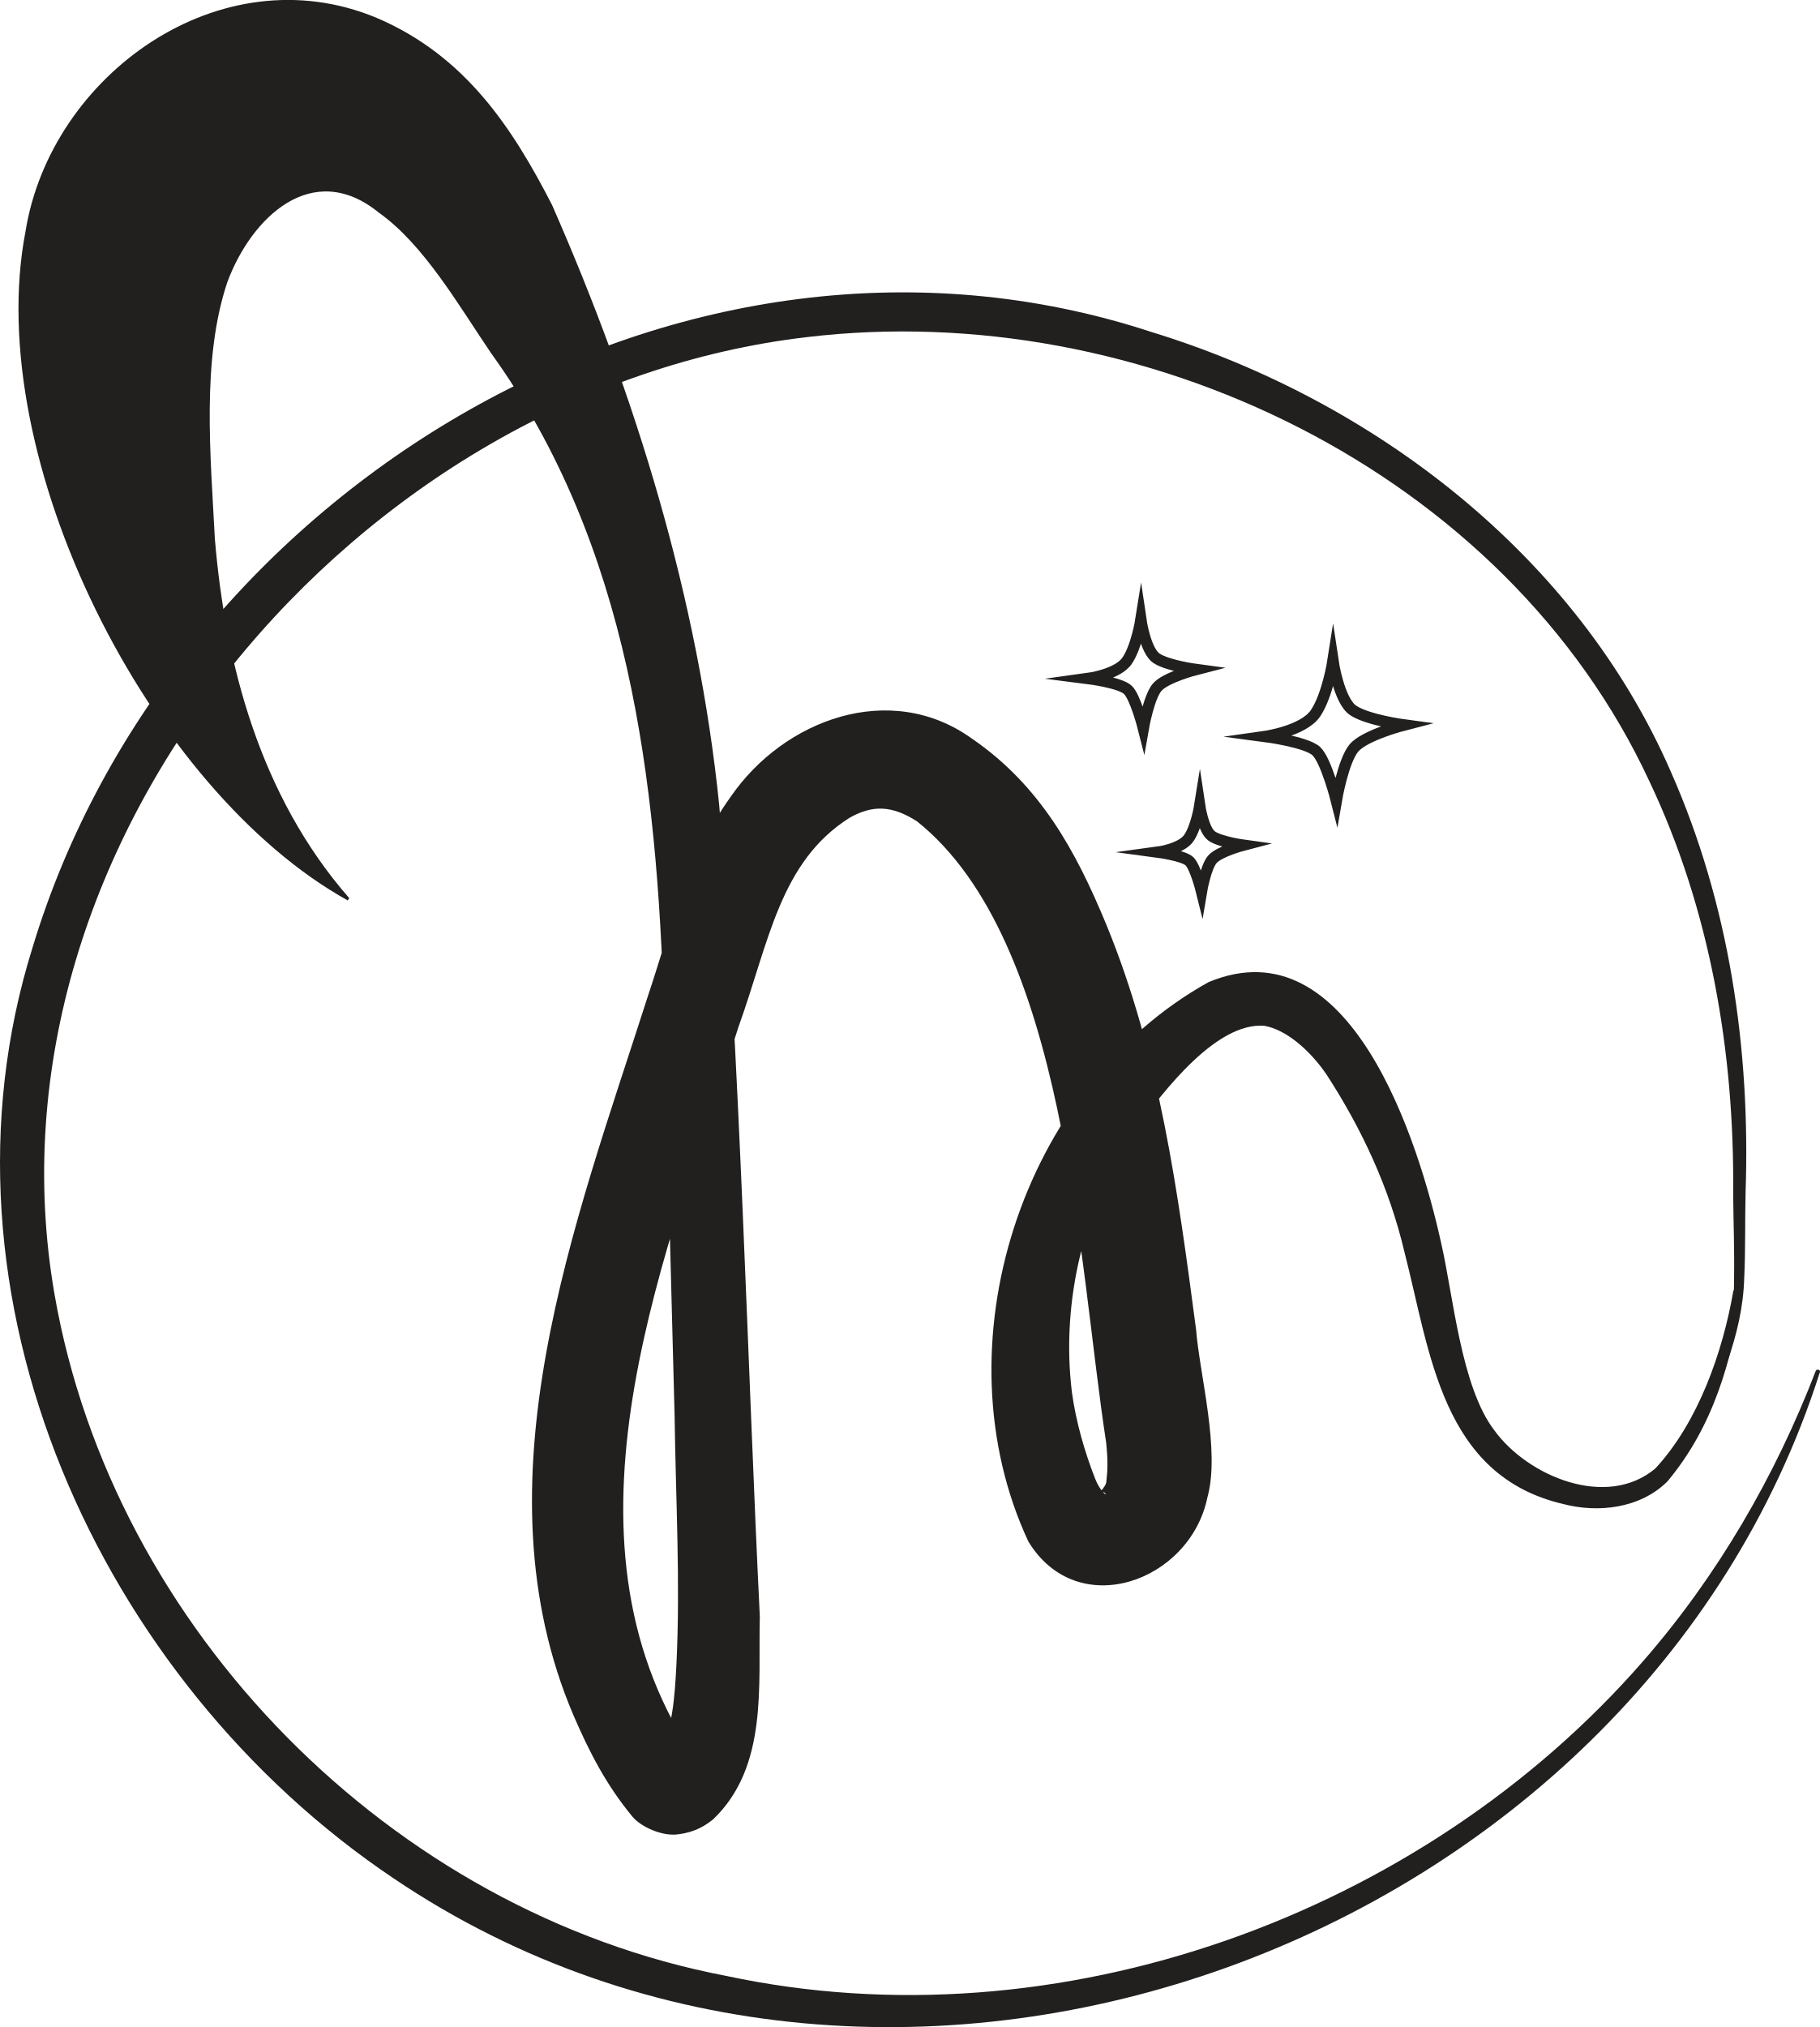
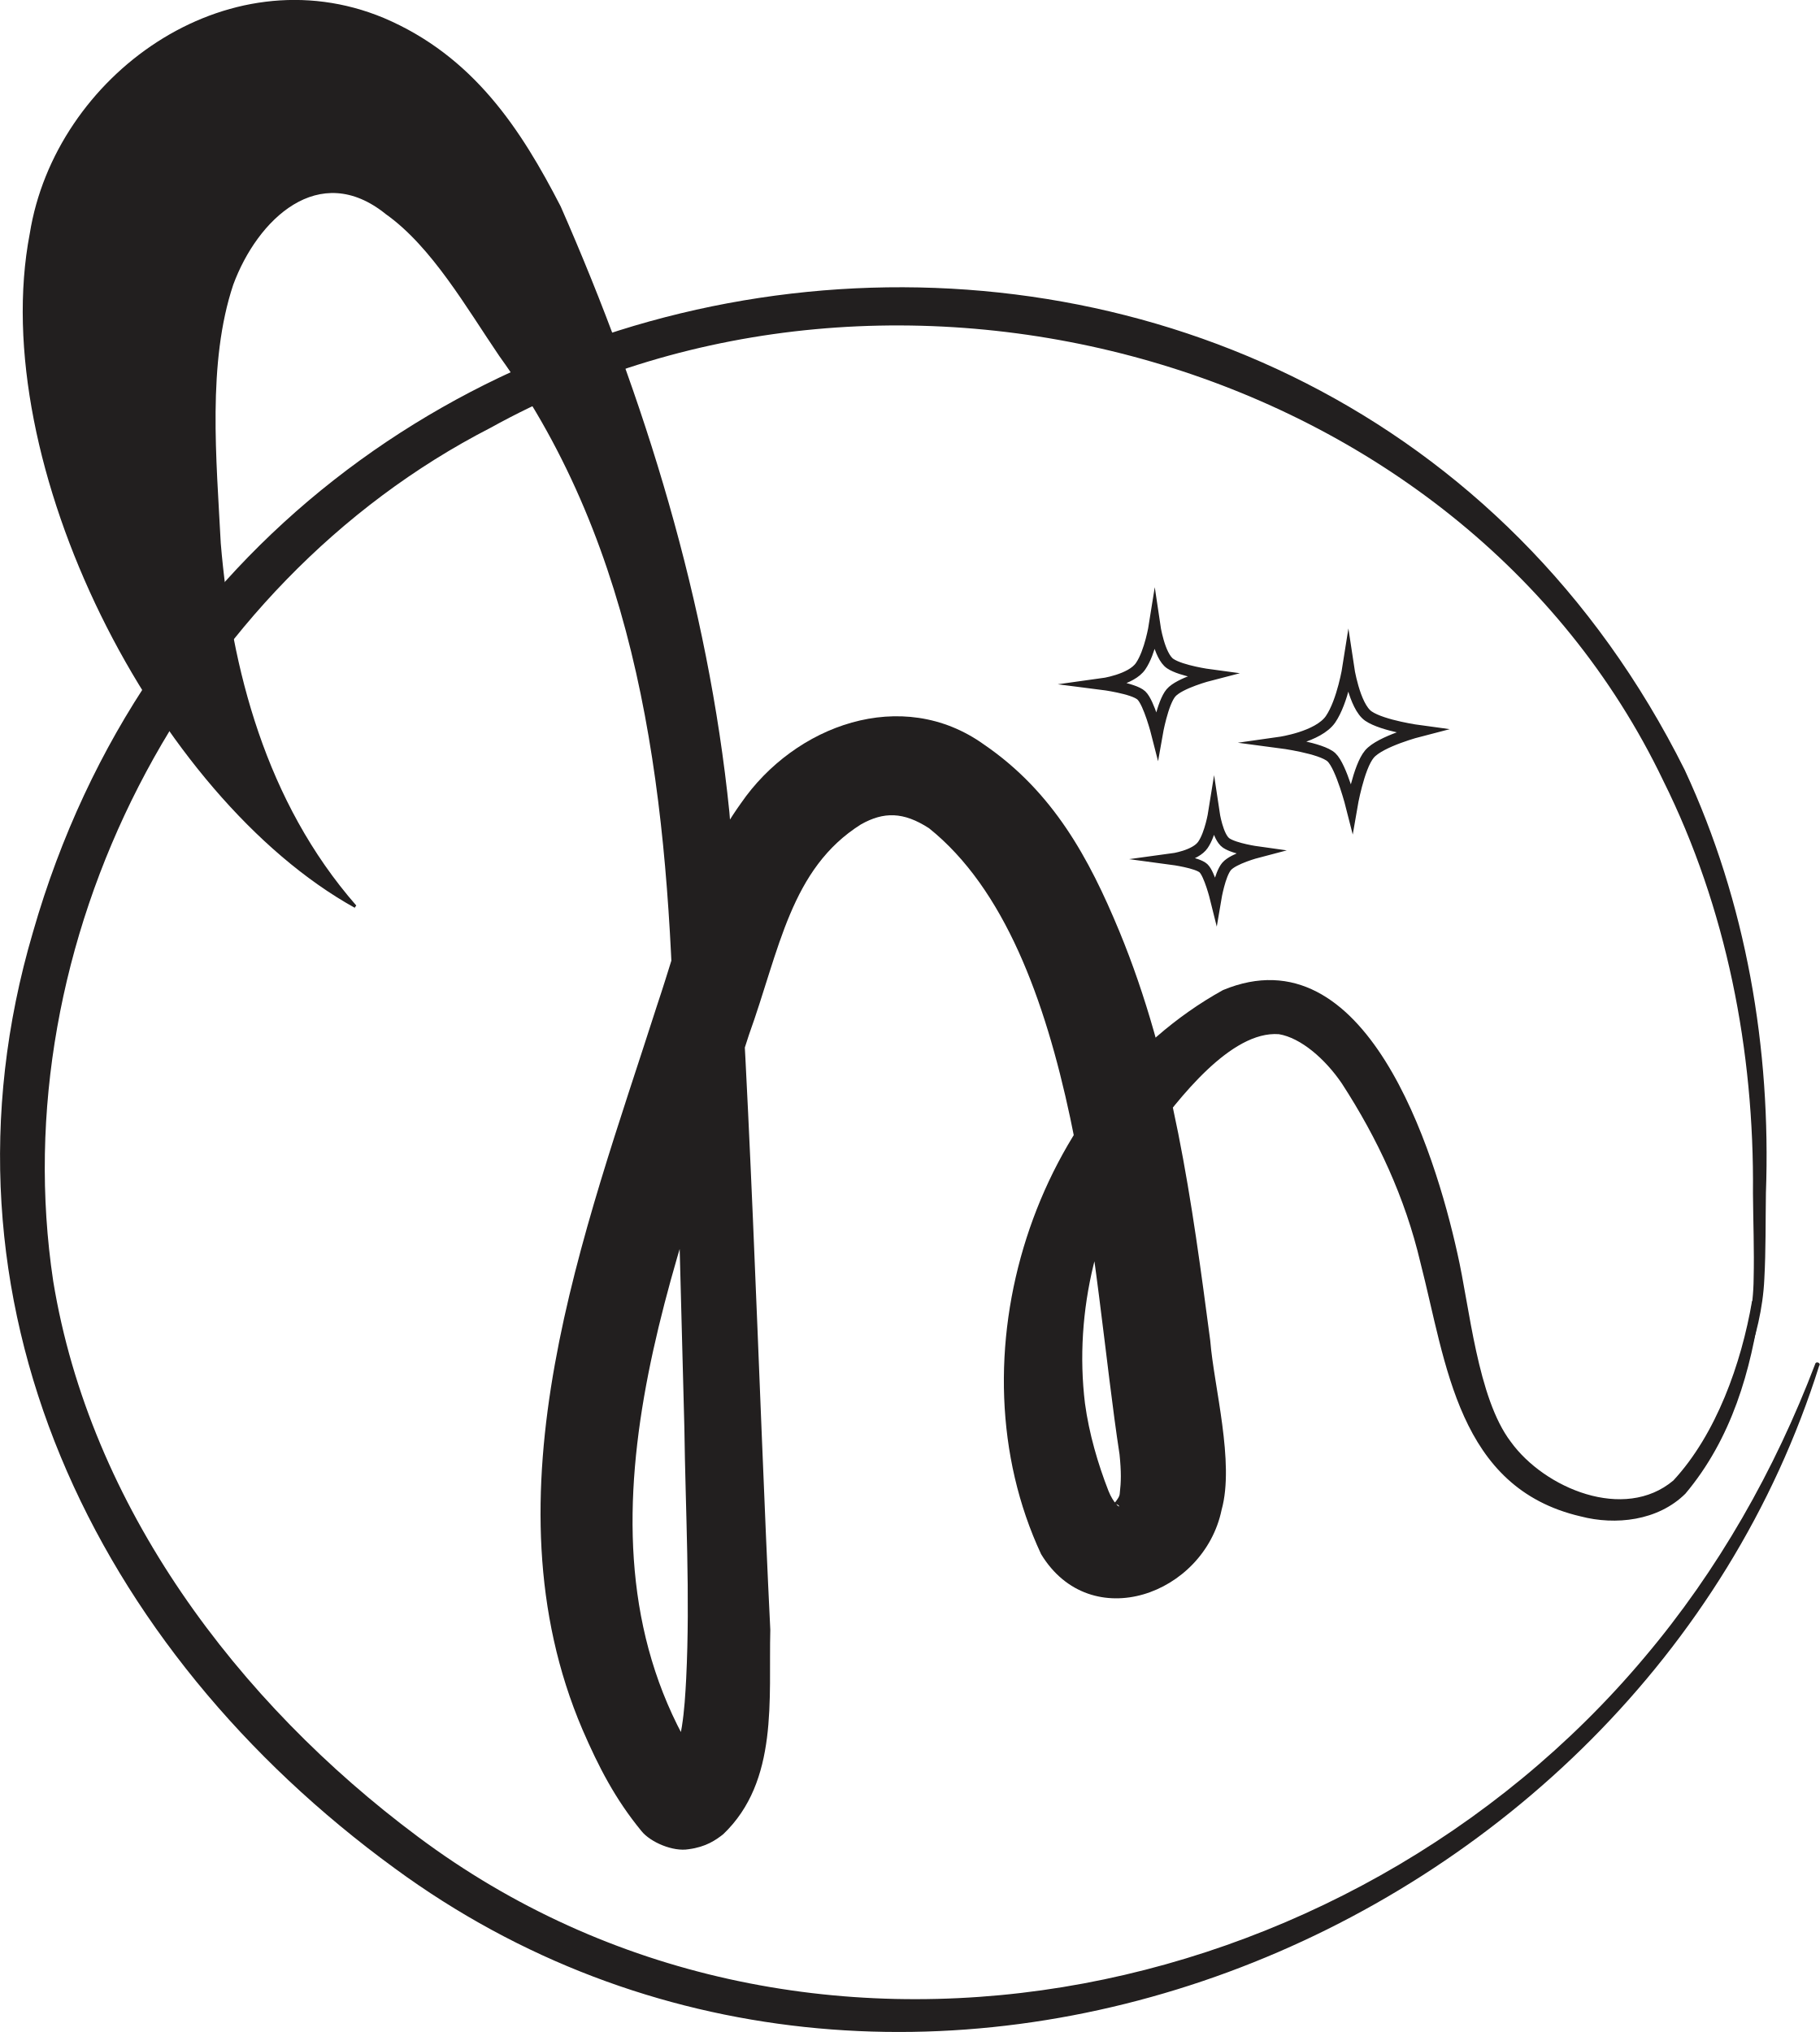
- <svg xmlns="http://www.w3.org/2000/svg" id="Layer_2" data-name="Layer 2" viewBox="0 0 80.72 89.89">
+ <svg xmlns="http://www.w3.org/2000/svg" id="Layer_2" data-name="Layer 2" viewBox="0 0 80.03 89.38">
  <defs>
    <style>
      .cls-1 {
        fill: #221f1f;
      }

      .cls-2 {
        fill: none;
        stroke: #221f1f;
        stroke-miterlimit: 10;
        stroke-width: .5px;
      }
    </style>
  </defs>
  <g id="logo">
    <g id="sparkles">
-       <path id="sparkle-3" class="cls-2" d="M49.99,29.3c.42-.61.61-1.81.61-1.81,0,0,.2,1.37.69,1.7s1.76.5,1.76.5c0,0-1.36.35-1.73.79s-.61,1.81-.61,1.81c0,0-.35-1.38-.69-1.7s-1.76-.5-1.76-.5c0,0,1.32-.18,1.73-.79Z" />
-       <path id="sparkle-2" class="cls-2" d="M58.34,31.64c.54-.79.78-2.33.78-2.33,0,0,.26,1.76.89,2.19s2.27.65,2.27.65c0,0-1.75.45-2.23,1.02s-.78,2.33-.78,2.33c0,0-.45-1.78-.89-2.19s-2.27-.65-2.27-.65c0,0,1.69-.24,2.23-1.02Z" />
-       <path id="sparkle-1" class="cls-2" d="M52.73,37.16c.33-.48.48-1.42.48-1.42,0,0,.16,1.08.54,1.34s1.39.4,1.39.4c0,0-1.07.28-1.37.63s-.48,1.42-.48,1.42c0,0-.27-1.09-.54-1.34s-1.39-.4-1.39-.4c0,0,1.04-.14,1.37-.63Z" />
+       <path id="sparkle-3" class="cls-2" d="M50.17,29.3c.42-.61.61-1.81.61-1.81,0,0,.2,1.37.69,1.7s1.76.5,1.76.5c0,0-1.36.35-1.73.79s-.61,1.81-.61,1.81c0,0-.35-1.38-.69-1.7s-1.76-.5-1.76-.5c0,0,1.32-.18,1.73-.79Z" />
+       <path id="sparkle-2" class="cls-2" d="M58.52,31.64c.54-.79.78-2.33.78-2.33,0,0,.26,1.76.89,2.19s2.27.65,2.27.65c0,0-1.75.45-2.23,1.02s-.78,2.33-.78,2.33c0,0-.45-1.78-.89-2.19s-2.27-.65-2.27-.65c0,0,1.69-.24,2.23-1.02Z" />
+       <path id="sparkle-1" class="cls-2" d="M52.91,37.16c.33-.48.48-1.42.48-1.42,0,0,.16,1.08.54,1.34s1.39.4,1.39.4c0,0-1.07.28-1.37.63s-.48,1.42-.48,1.42c0,0-.27-1.09-.54-1.34s-1.39-.4-1.39-.4c0,0,1.04-.14,1.37-.63Z" />
    </g>
-     <g id="draw-main">
-       <path class="cls-1" d="M15.44,39.94C6.63,35.06-.81,20.36,1.13,10.27,2.24,3.34,9.76-2.1,16.7.79c3.95,1.68,6.04,4.91,7.78,8.29,3.71,8.44,6.49,17.47,7.42,26.64.89,10.45,1.28,25.48,1.8,35.97-.08,3.02.38,6.65-2.07,8.99-.33.26-.76.56-1.52.66-.69.12-1.68-.31-2.07-.79-1.16-1.41-1.89-2.83-2.6-4.47-4.42-10.34.08-21.87,3.28-31.86,1.03-3.06,1.69-6.1,3.69-8.89,2.36-3.43,7.08-5.17,10.69-2.58,3.04,2.08,4.62,5,5.95,8.21,2.38,5.76,3.2,11.96,4,18.01.16,2.01,1.08,5.36.5,7.44-.77,3.73-5.76,5.54-7.94,1.95-4.03-8.64-.34-20.19,8-24.81,6.28-2.61,9.31,7.05,10.31,11.58.54,2.35.88,6.36,2.35,8.29,1.48,2.05,4.99,3.52,7.15,1.7,1.89-2.04,2.99-5.15,3.46-7.89,0,0,.38.03.38.03-.42,3.04-1.28,6.02-3.31,8.44-1.21,1.2-3.08,1.4-4.61,1-5.41-1.26-5.9-6.72-7.05-11.18-.67-2.84-1.88-5.44-3.45-7.86-.74-1.09-1.81-2.01-2.77-2.17-2.11-.16-4.42,2.84-5.67,4.54-2.32,3.38-3.35,7.67-2.86,11.7.18,1.33.57,2.66,1.03,3.84.21.54.53.79.46.66-.02-.04-.16-.09-.19-.09-.04-.02,0-.03.06-.1.08-.12.16-.2.17-.35.06-.51.07-.94-.01-1.72-1.24-8.05-1.75-22.23-8.38-27.54-1.13-.73-1.99-.73-2.99-.17-3.1,1.95-3.58,5.51-4.93,9.26-3.16,9.9-8.35,22-2.38,31.75,0,0,.27.41.27.41.07.11.25.36.15.23-.14-.25-.78-.43-1.08-.38-.39.05-.48.17-.52.19.63-.87.73-2.56.8-3.88.18-3.66-.03-7.33-.08-11.06,0,0-.47-17.91-.47-17.91-.31-10.3-1.54-20.7-7.67-29.21-1.43-2.1-2.97-4.81-4.99-6.24-2.94-2.38-5.65.23-6.71,3.1-1.15,3.44-.74,7.69-.55,11.38.46,5.49,1.98,11.38,5.96,15.93l-.08.11h0Z" />
-     </g>
-     <g id="draw-circle">
-       <path class="cls-1" d="M80.71,60.87c-8.09,25.35-40.92,37.51-63.25,22.43C4.39,74.53-3.38,57.45,1.44,42.03,7.59,21.65,30.38,7.93,51.06,14.72c9.87,3.02,18.87,9.92,23.04,19.49,2.61,5.9,3.54,12.33,3.32,18.69-.03,1.25,0,2.5-.06,3.78-.07,2.58-1.2,4.94-2.22,7.25-.05.12-.23.04-.18-.08.92-2.32,1.98-4.66,1.95-7.18.02-1.25-.03-2.51-.04-3.76.06-6.25-1.02-12.58-3.71-18.25-6.39-13.78-22.56-21.48-37.37-19.71C15.93,17.26-1.09,37.23,2.42,57.41c2.59,14.86,14.95,27.38,29.77,30.21,14.73,3.16,30.87-2.68,40.7-13.97,3.29-3.78,5.84-8.17,7.64-12.85.04-.12.24-.05.19.07h0Z" />
-     </g>
+     <path id="draw-main" class="cls-1" d="M15.62,39.94C6.81,35.06-.63,20.36,1.31,10.27,2.42,3.34,9.94-2.1,16.88.79c3.95,1.68,6.04,4.91,7.78,8.29,3.71,8.44,6.49,17.47,7.42,26.64.89,10.45,1.28,25.48,1.8,35.97-.08,3.02.38,6.65-2.07,8.99-.33.26-.76.56-1.52.66-.69.12-1.68-.31-2.07-.79-1.16-1.41-1.89-2.83-2.6-4.47-4.42-10.34.08-21.87,3.28-31.86,1.03-3.06,1.69-6.1,3.69-8.89,2.36-3.43,7.08-5.17,10.69-2.58,3.04,2.08,4.62,5,5.95,8.21,2.38,5.76,3.2,11.96,4,18.01.16,2.01,1.08,5.36.5,7.44-.77,3.73-5.76,5.54-7.94,1.95-4.03-8.64-.34-20.19,8-24.81,6.28-2.61,9.31,7.05,10.31,11.58.54,2.35.88,6.36,2.35,8.29,1.48,2.05,4.99,3.52,7.15,1.7,1.89-2.04,2.99-5.15,3.46-7.89,0,0,.38.03.38.03-.42,3.04-1.28,6.02-3.31,8.44-1.21,1.2-3.08,1.4-4.61,1-5.41-1.26-5.9-6.72-7.05-11.18-.67-2.84-1.88-5.44-3.45-7.86-.74-1.09-1.81-2.01-2.77-2.17-2.11-.16-4.42,2.84-5.67,4.54-2.32,3.38-3.35,7.67-2.86,11.7.18,1.33.57,2.66,1.03,3.84.21.54.53.79.46.66-.02-.04-.16-.09-.19-.09-.04-.02,0-.03.06-.1.08-.12.16-.2.17-.35.06-.51.07-.94-.01-1.72-1.24-8.05-1.75-22.23-8.38-27.54-1.13-.73-1.99-.73-2.99-.17-3.1,1.95-3.58,5.51-4.93,9.26-3.16,9.9-8.35,22-2.38,31.75,0,0,.27.41.27.41.07.11.25.36.15.23-.14-.25-.78-.43-1.08-.38-.39.05-.48.17-.52.19.63-.87.73-2.56.8-3.88.18-3.66-.03-7.33-.08-11.06,0,0-.47-17.91-.47-17.91-.31-10.3-1.54-20.7-7.67-29.21-1.43-2.1-2.97-4.81-4.99-6.24-2.94-2.38-5.65.23-6.71,3.1-1.15,3.44-.74,7.69-.55,11.38.46,5.49,1.98,11.38,5.96,15.93l-.08.11h0Z" />
+     <path id="draw-circle" class="cls-1" d="M80.02,60.05c-7.97,25.41-40.48,38.4-62.66,22.13C4.17,72.56-3.33,57.22,1.45,41,11.18,7.05,58.31,2.23,74.1,33.87c2.71,5.83,3.8,12.26,3.57,18.61-.02,1.25,0,2.5-.07,3.78-.12,2.61-1.26,4.95-2.25,7.23-.05.12-.23.04-.19-.08.91-2.32,1.95-4.66,1.97-7.17.03-1.25-.02-2.5-.03-3.76.06-6.25-1.16-12.54-3.95-18.15-8.92-18.6-33.84-25.34-51.58-15.51C8.19,25.69.1,41.48,2.34,56.35c1.62,9.91,8.11,18.53,16.04,24.44,16.8,12.56,40.85,7.71,53.95-7.89,3.23-3.82,5.73-8.23,7.51-12.91.03-.12.24-.05.19.07h0Z" />
  </g>
</svg>
